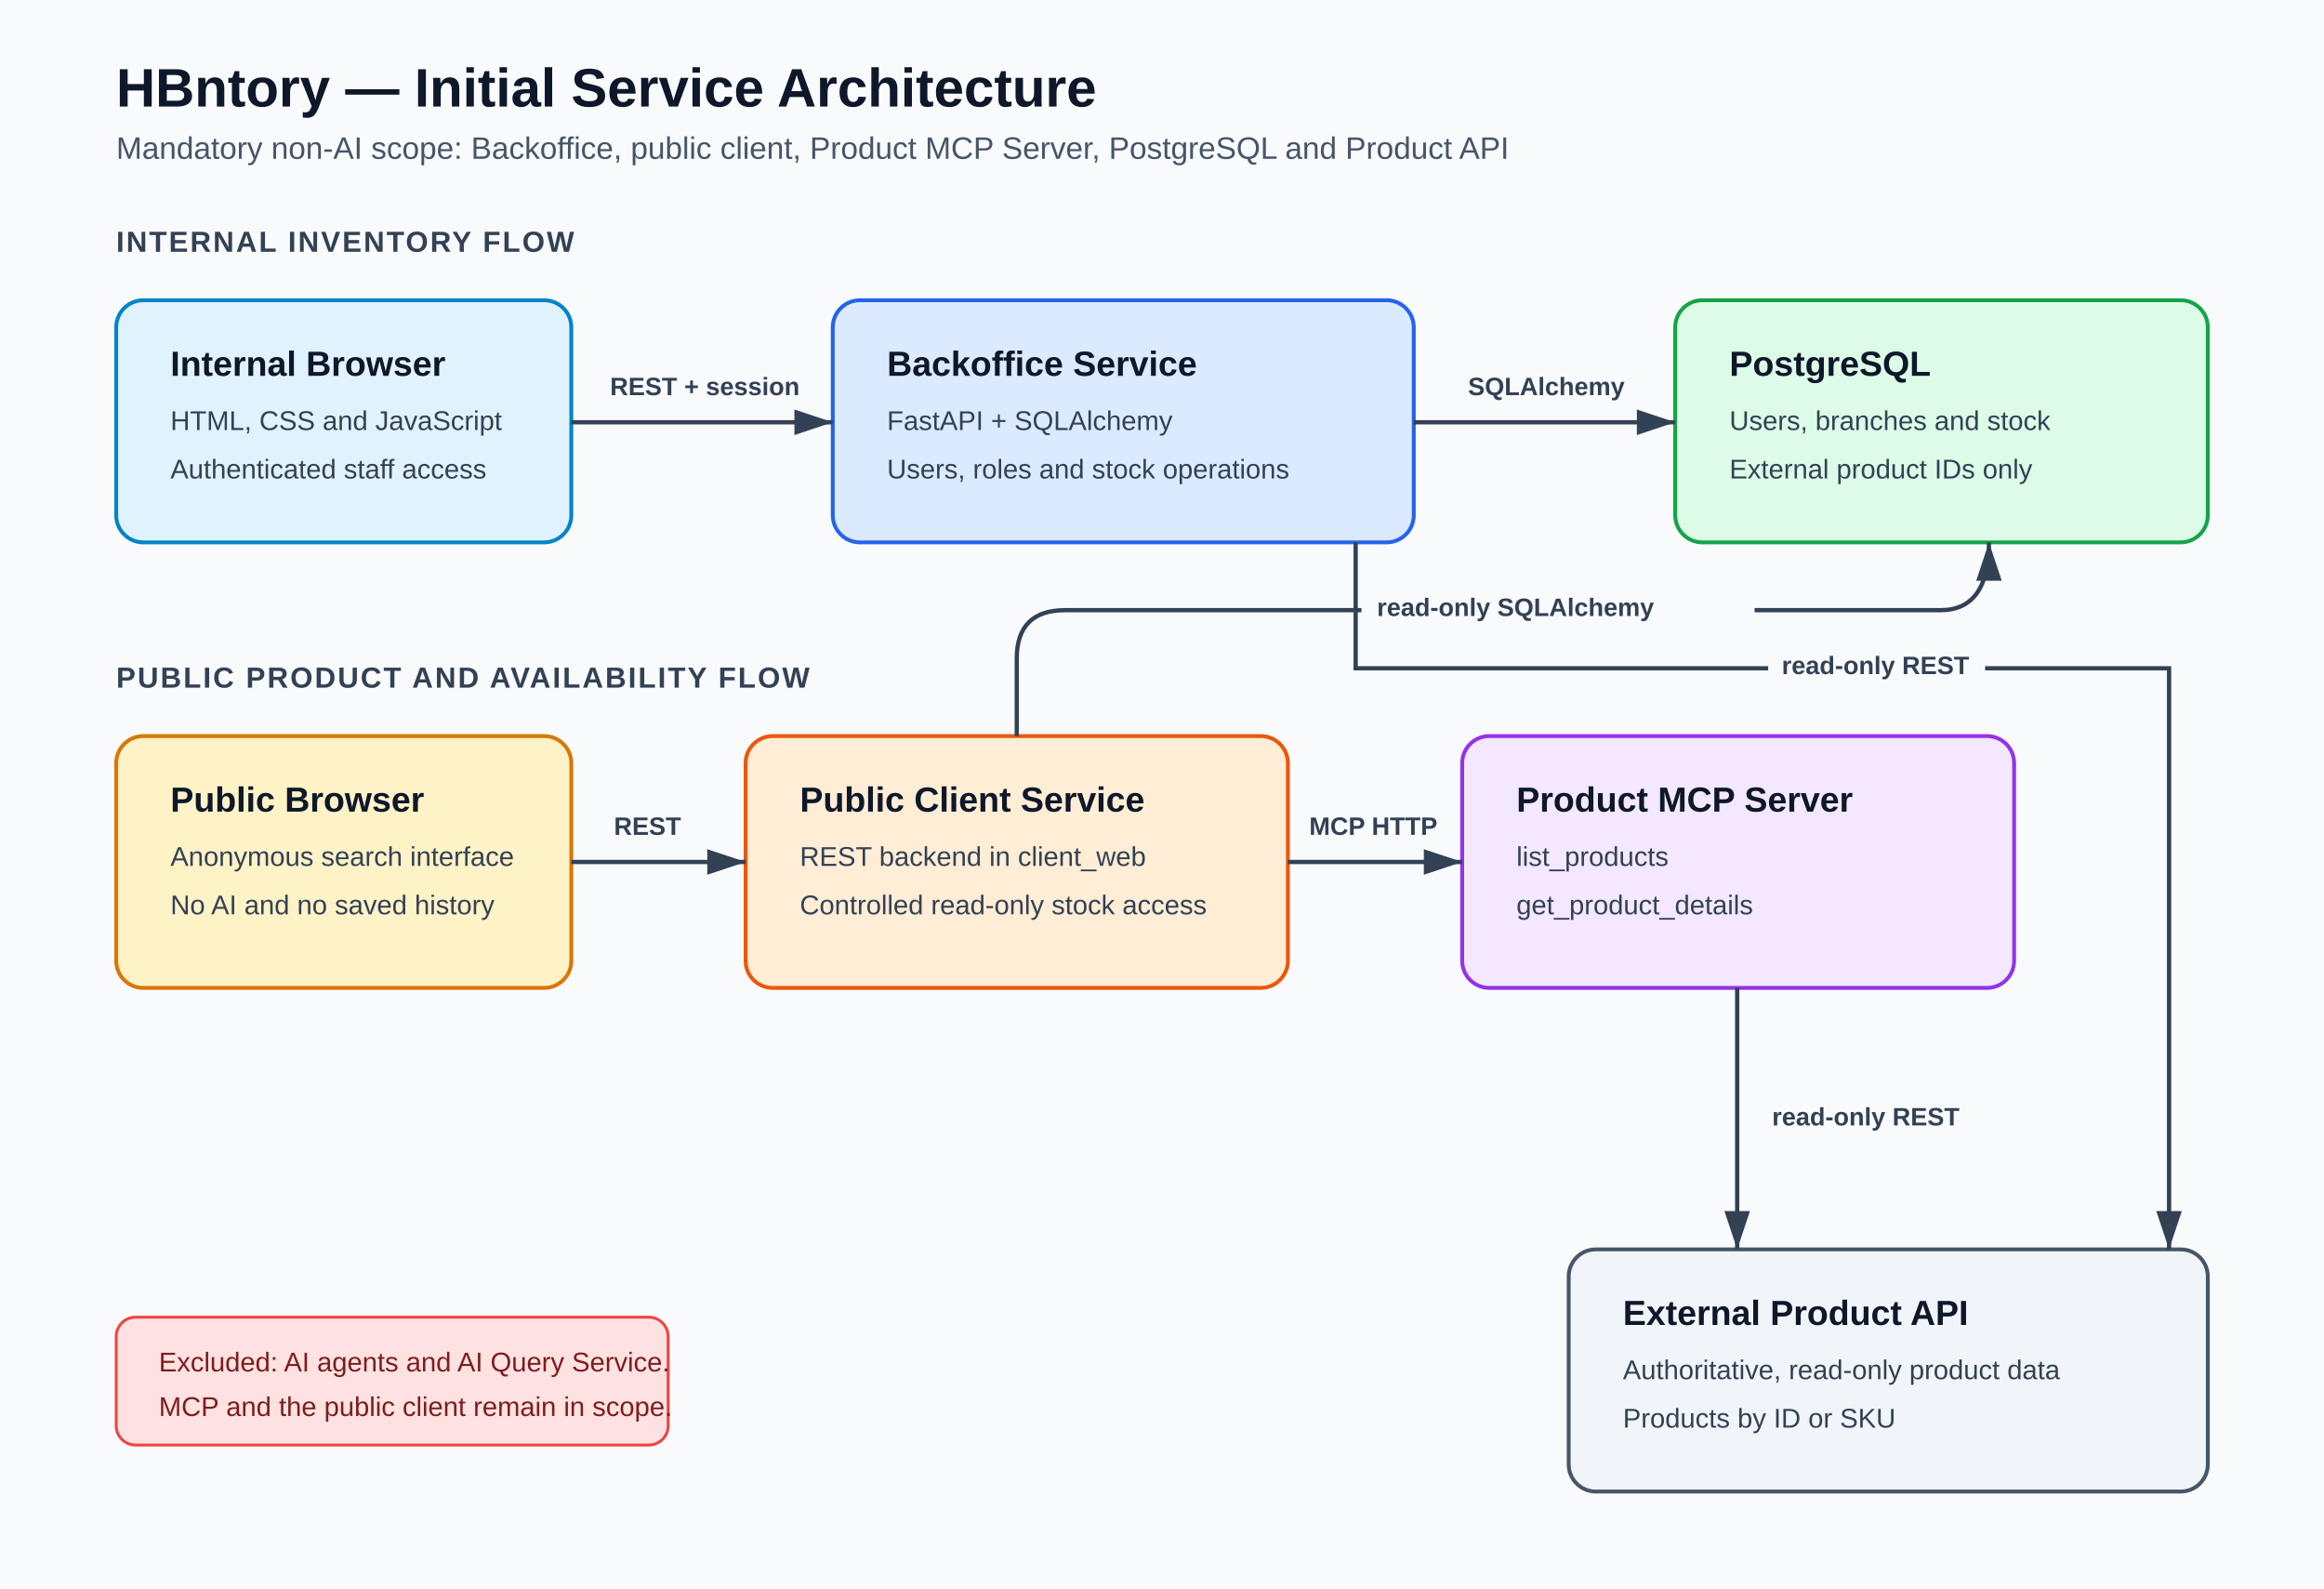
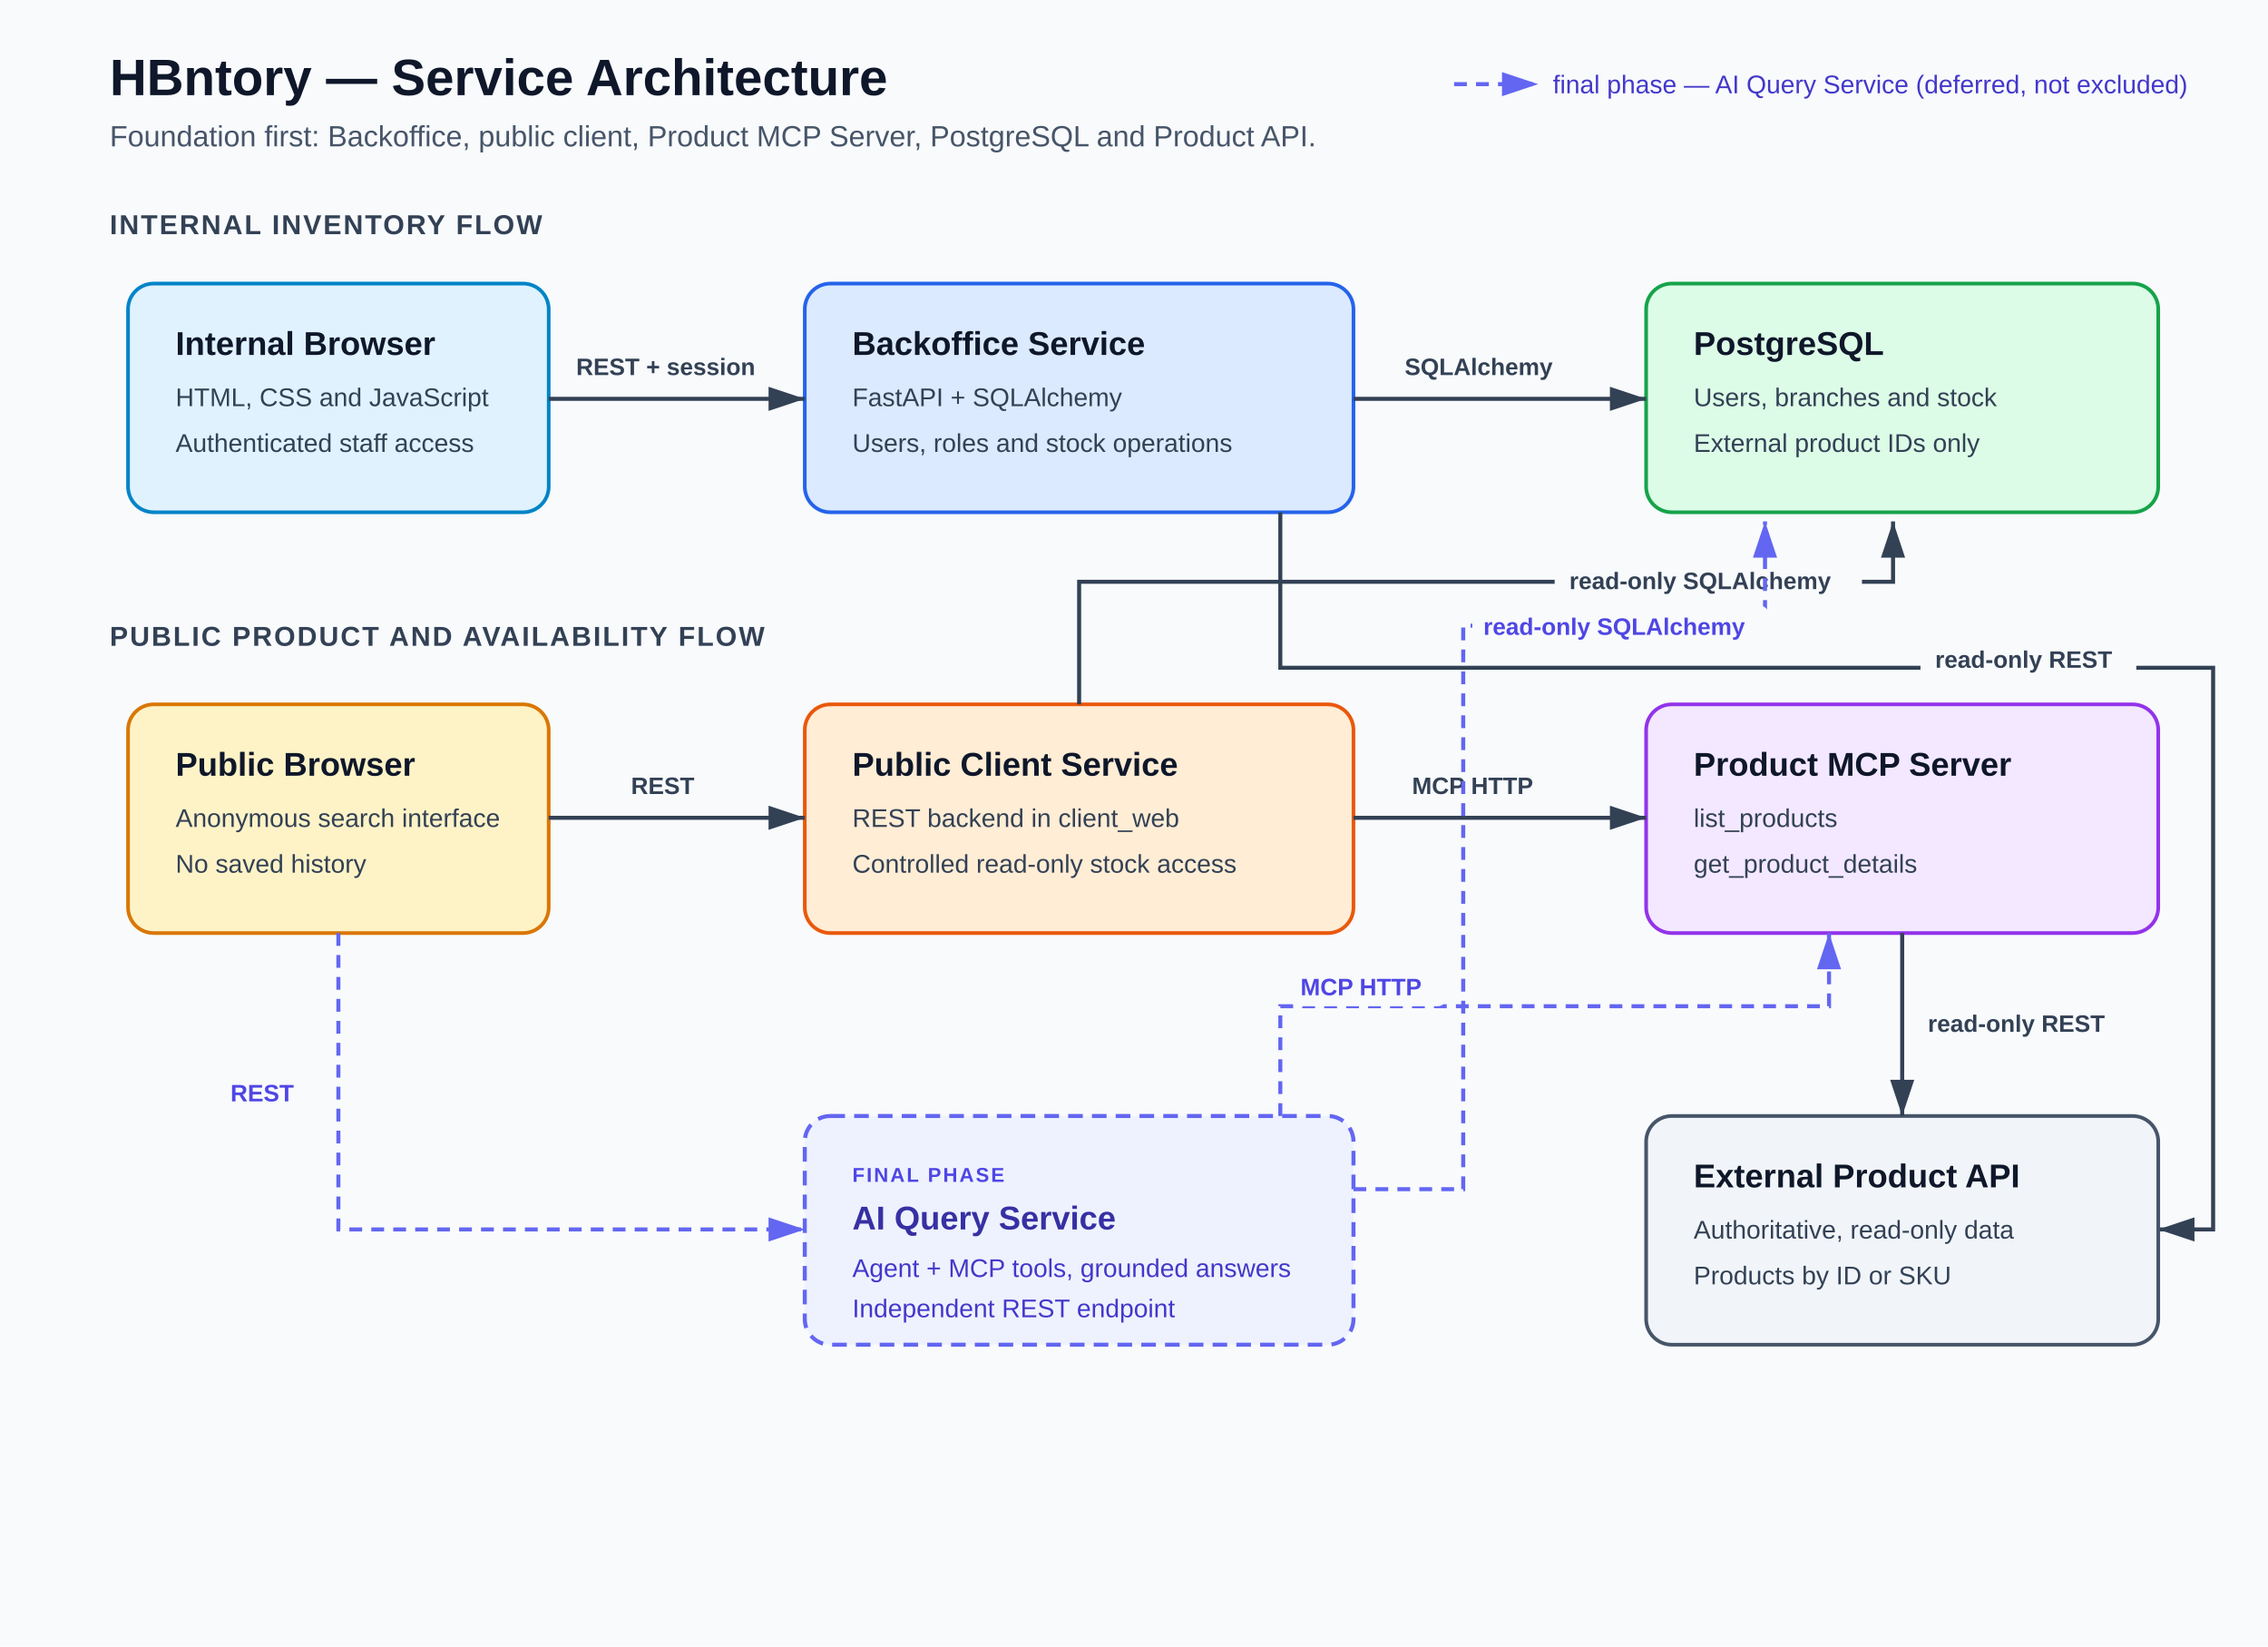
- <svg xmlns="http://www.w3.org/2000/svg" width="1200" height="820" viewBox="0 0 1200 820" role="img" aria-labelledby="title description">
+ <svg xmlns="http://www.w3.org/2000/svg" width="1240" height="900" viewBox="0 0 1240 900" role="img" aria-labelledby="title description">
  <defs>
    <marker id="arrow" markerWidth="10" markerHeight="10" refX="9" refY="3" orient="auto" markerUnits="strokeWidth">
      <path d="M0,0 L0,6 L9,3 z" fill="#334155" />
+     </marker>
+     <marker id="arrow-ai" markerWidth="10" markerHeight="10" refX="9" refY="3" orient="auto" markerUnits="strokeWidth">
+       <path d="M0,0 L0,6 L9,3 z" fill="#6366f1" />
    </marker>
    <style>
      .title { font: 700 28px Arial, sans-serif; fill: #0f172a; }
      .subtitle { font: 16px Arial, sans-serif; fill: #475569; }
      .section { font: 700 15px Arial, sans-serif; fill: #334155; letter-spacing: 1px; }
      .box-title { font: 700 18px Arial, sans-serif; fill: #0f172a; }
      .box-text { font: 14px Arial, sans-serif; fill: #334155; }
      .edge { fill: none; stroke: #334155; stroke-width: 2.2; marker-end: url(#arrow); }
      .edge-label { font: 600 13px Arial, sans-serif; fill: #334155; }
-       .note { font: 14px Arial, sans-serif; fill: #7f1d1d; }
+       .edge-ai { fill: none; stroke: #6366f1; stroke-width: 2.2; stroke-dasharray: 7 5; marker-end: url(#arrow-ai); }
+       .edge-label-ai { font: 600 13px Arial, sans-serif; fill: #4f46e5; }
+       .ai-title { font: 700 18px Arial, sans-serif; fill: #3730a3; }
+       .ai-text { font: 14px Arial, sans-serif; fill: #4338ca; }
+       .ai-tag { font: 700 11px Arial, sans-serif; fill: #4f46e5; letter-spacing: 1px; }
+       .legend { font: 14px Arial, sans-serif; fill: #4338ca; }
    </style>
  </defs>
-   <rect width="1200" height="820" fill="#f8fafc" />
-   <text x="60" y="55" class="title">HBntory — Initial Service Architecture</text>
-   <text x="60" y="82" class="subtitle">Mandatory non-AI scope: Backoffice, public client, Product MCP Server, PostgreSQL and Product API</text>
-   <text x="60" y="130" class="section">INTERNAL INVENTORY FLOW</text>
-   <rect x="60" y="155" width="235" height="125" rx="14" fill="#e0f2fe" stroke="#0284c7" stroke-width="2" />
-   <text x="88" y="194" class="box-title">Internal Browser</text>
-   <text x="88" y="222" class="box-text">HTML, CSS and JavaScript</text>
-   <text x="88" y="247" class="box-text">Authenticated staff access</text>
-   <rect x="430" y="155" width="300" height="125" rx="14" fill="#dbeafe" stroke="#2563eb" stroke-width="2" />
-   <text x="458" y="194" class="box-title">Backoffice Service</text>
-   <text x="458" y="222" class="box-text">FastAPI + SQLAlchemy</text>
-   <text x="458" y="247" class="box-text">Users, roles and stock operations</text>
-   <rect x="865" y="155" width="275" height="125" rx="14" fill="#dcfce7" stroke="#16a34a" stroke-width="2" />
-   <text x="893" y="194" class="box-title">PostgreSQL</text>
-   <text x="893" y="222" class="box-text">Users, branches and stock</text>
-   <text x="893" y="247" class="box-text">External product IDs only</text>
-   <path d="M295 218 H430" class="edge" />
-   <text x="315" y="204" class="edge-label">REST + session</text>
-   <path d="M730 218 H865" class="edge" />
-   <text x="758" y="204" class="edge-label">SQLAlchemy</text>
-   <text x="60" y="355" class="section">PUBLIC PRODUCT AND AVAILABILITY FLOW</text>
-   <rect x="60" y="380" width="235" height="130" rx="14" fill="#fef3c7" stroke="#d97706" stroke-width="2" />
-   <text x="88" y="419" class="box-title">Public Browser</text>
-   <text x="88" y="447" class="box-text">Anonymous search interface</text>
-   <text x="88" y="472" class="box-text">No AI and no saved history</text>
-   <rect x="385" y="380" width="280" height="130" rx="14" fill="#ffedd5" stroke="#ea580c" stroke-width="2" />
-   <text x="413" y="419" class="box-title">Public Client Service</text>
-   <text x="413" y="447" class="box-text">REST backend in client_web</text>
-   <text x="413" y="472" class="box-text">Controlled read-only stock access</text>
-   <rect x="755" y="380" width="285" height="130" rx="14" fill="#f3e8ff" stroke="#9333ea" stroke-width="2" />
-   <text x="783" y="419" class="box-title">Product MCP Server</text>
-   <text x="783" y="447" class="box-text">list_products</text>
-   <text x="783" y="472" class="box-text">get_product_details</text>
-   <path d="M295 445 H385" class="edge" />
-   <text x="317" y="431" class="edge-label">REST</text>
-   <path d="M665 445 H755" class="edge" />
-   <text x="676" y="431" class="edge-label">MCP HTTP</text>
-   <rect x="810" y="645" width="330" height="125" rx="14" fill="#f1f5f9" stroke="#475569" stroke-width="2" />
-   <text x="838" y="684" class="box-title">External Product API</text>
-   <text x="838" y="712" class="box-text">Authoritative, read-only product data</text>
-   <text x="838" y="737" class="box-text">Products by ID or SKU</text>
-   <path d="M700 280 V345 H1120 V645" class="edge" />
-   <rect x="913" y="331" width="112" height="24" rx="5" fill="#f8fafc" />
-   <text x="920" y="348" class="edge-label">read-only REST</text>
-   <path d="M897 510 V645" class="edge" />
-   <rect x="908" y="564" width="112" height="24" rx="5" fill="#f8fafc" />
-   <text x="915" y="581" class="edge-label">read-only REST</text>
-   <path d="M525 380 V340 Q525 315 550 315 H1002 Q1027 315 1027 280" class="edge" />
-   <rect x="703" y="301" width="203" height="24" rx="5" fill="#f8fafc" />
-   <text x="711" y="318" class="edge-label">read-only SQLAlchemy</text>
-   <rect x="60" y="680" width="285" height="66" rx="10" fill="#fee2e2" stroke="#ef4444" stroke-width="1.5" />
-   <text x="82" y="708" class="note">Excluded: AI agents and AI Query Service.</text>
-   <text x="82" y="731" class="note">MCP and the public client remain in scope.</text>
+   <rect width="1240" height="900" fill="#f8fafc" />
+   <text x="60" y="52" class="title">HBntory — Service Architecture</text>
+   <text x="60" y="80" class="subtitle">Foundation first: Backoffice, public client, Product MCP Server, PostgreSQL and Product API.</text>
+   <line x1="795" y1="46" x2="841" y2="46" class="edge-ai" />
+   <text x="849" y="51" class="legend">final phase — AI Query Service (deferred, not excluded)</text>
+   <text x="60" y="128" class="section">INTERNAL INVENTORY FLOW</text>
+   <rect x="70" y="155" width="230" height="125" rx="14" fill="#e0f2fe" stroke="#0284c7" stroke-width="2" />
+   <text x="96" y="194" class="box-title">Internal Browser</text>
+   <text x="96" y="222" class="box-text">HTML, CSS and JavaScript</text>
+   <text x="96" y="247" class="box-text">Authenticated staff access</text>
+   <rect x="440" y="155" width="300" height="125" rx="14" fill="#dbeafe" stroke="#2563eb" stroke-width="2" />
+   <text x="466" y="194" class="box-title">Backoffice Service</text>
+   <text x="466" y="222" class="box-text">FastAPI + SQLAlchemy</text>
+   <text x="466" y="247" class="box-text">Users, roles and stock operations</text>
+   <rect x="900" y="155" width="280" height="125" rx="14" fill="#dcfce7" stroke="#16a34a" stroke-width="2" />
+   <text x="926" y="194" class="box-title">PostgreSQL</text>
+   <text x="926" y="222" class="box-text">Users, branches and stock</text>
+   <text x="926" y="247" class="box-text">External product IDs only</text>
+   <path d="M300 218 H440" class="edge" />
+   <text x="315" y="205" class="edge-label">REST + session</text>
+   <path d="M740 218 H900" class="edge" />
+   <text x="768" y="205" class="edge-label">SQLAlchemy</text>
+   <text x="60" y="353" class="section">PUBLIC PRODUCT AND AVAILABILITY FLOW</text>
+   <rect x="70" y="385" width="230" height="125" rx="14" fill="#fef3c7" stroke="#d97706" stroke-width="2" />
+   <text x="96" y="424" class="box-title">Public Browser</text>
+   <text x="96" y="452" class="box-text">Anonymous search interface</text>
+   <text x="96" y="477" class="box-text">No saved history</text>
+   <rect x="440" y="385" width="300" height="125" rx="14" fill="#ffedd5" stroke="#ea580c" stroke-width="2" />
+   <text x="466" y="424" class="box-title">Public Client Service</text>
+   <text x="466" y="452" class="box-text">REST backend in client_web</text>
+   <text x="466" y="477" class="box-text">Controlled read-only stock access</text>
+   <rect x="900" y="385" width="280" height="125" rx="14" fill="#f3e8ff" stroke="#9333ea" stroke-width="2" />
+   <text x="926" y="424" class="box-title">Product MCP Server</text>
+   <text x="926" y="452" class="box-text">list_products</text>
+   <text x="926" y="477" class="box-text">get_product_details</text>
+   <path d="M300 447 H440" class="edge" />
+   <text x="345" y="434" class="edge-label">REST</text>
+   <path d="M740 447 H900" class="edge" />
+   <text x="772" y="434" class="edge-label">MCP HTTP</text>
+   <path d="M590 385 V318 H1035 V285" class="edge" />
+   <rect x="850" y="306" width="168" height="22" rx="5" fill="#f8fafc" />
+   <text x="858" y="322" class="edge-label">read-only SQLAlchemy</text>
+   <path d="M700 280 V365 H1210 V672 H1180" class="edge" />
+   <rect x="1050" y="349" width="118" height="22" rx="5" fill="#f8fafc" />
+   <text x="1058" y="365" class="edge-label">read-only REST</text>
+   <rect x="440" y="610" width="300" height="125" rx="14" fill="#eef2ff" stroke="#6366f1" stroke-width="2.2" stroke-dasharray="8 5" />
+   <text x="466" y="646" class="ai-tag">FINAL PHASE</text>
+   <text x="466" y="672" class="ai-title">AI Query Service</text>
+   <text x="466" y="698" class="ai-text">Agent + MCP tools, grounded answers</text>
+   <text x="466" y="720" class="ai-text">Independent REST endpoint</text>
+   <rect x="900" y="610" width="280" height="125" rx="14" fill="#f1f5f9" stroke="#475569" stroke-width="2" />
+   <text x="926" y="649" class="box-title">External Product API</text>
+   <text x="926" y="677" class="box-text">Authoritative, read-only data</text>
+   <text x="926" y="702" class="box-text">Products by ID or SKU</text>
+   <path d="M1040 510 V610" class="edge" />
+   <rect x="1046" y="548" width="118" height="22" rx="5" fill="#f8fafc" />
+   <text x="1054" y="564" class="edge-label">read-only REST</text>
+   <path d="M185 510 V672 H440" class="edge-ai" />
+   <rect x="120" y="586" width="60" height="22" rx="5" fill="#f8fafc" />
+   <text x="126" y="602" class="edge-label-ai">REST</text>
+   <path d="M700 610 V550 H1000 V510" class="edge-ai" />
+   <rect x="705" y="528" width="86" height="22" rx="5" fill="#f8fafc" />
+   <text x="711" y="544" class="edge-label-ai">MCP HTTP</text>
+   <path d="M740 650 H800 V342 H965 V285" class="edge-ai" />
+   <rect x="805" y="331" width="162" height="22" rx="5" fill="#f8fafc" />
+   <text x="811" y="347" class="edge-label-ai">read-only SQLAlchemy</text>
</svg>
